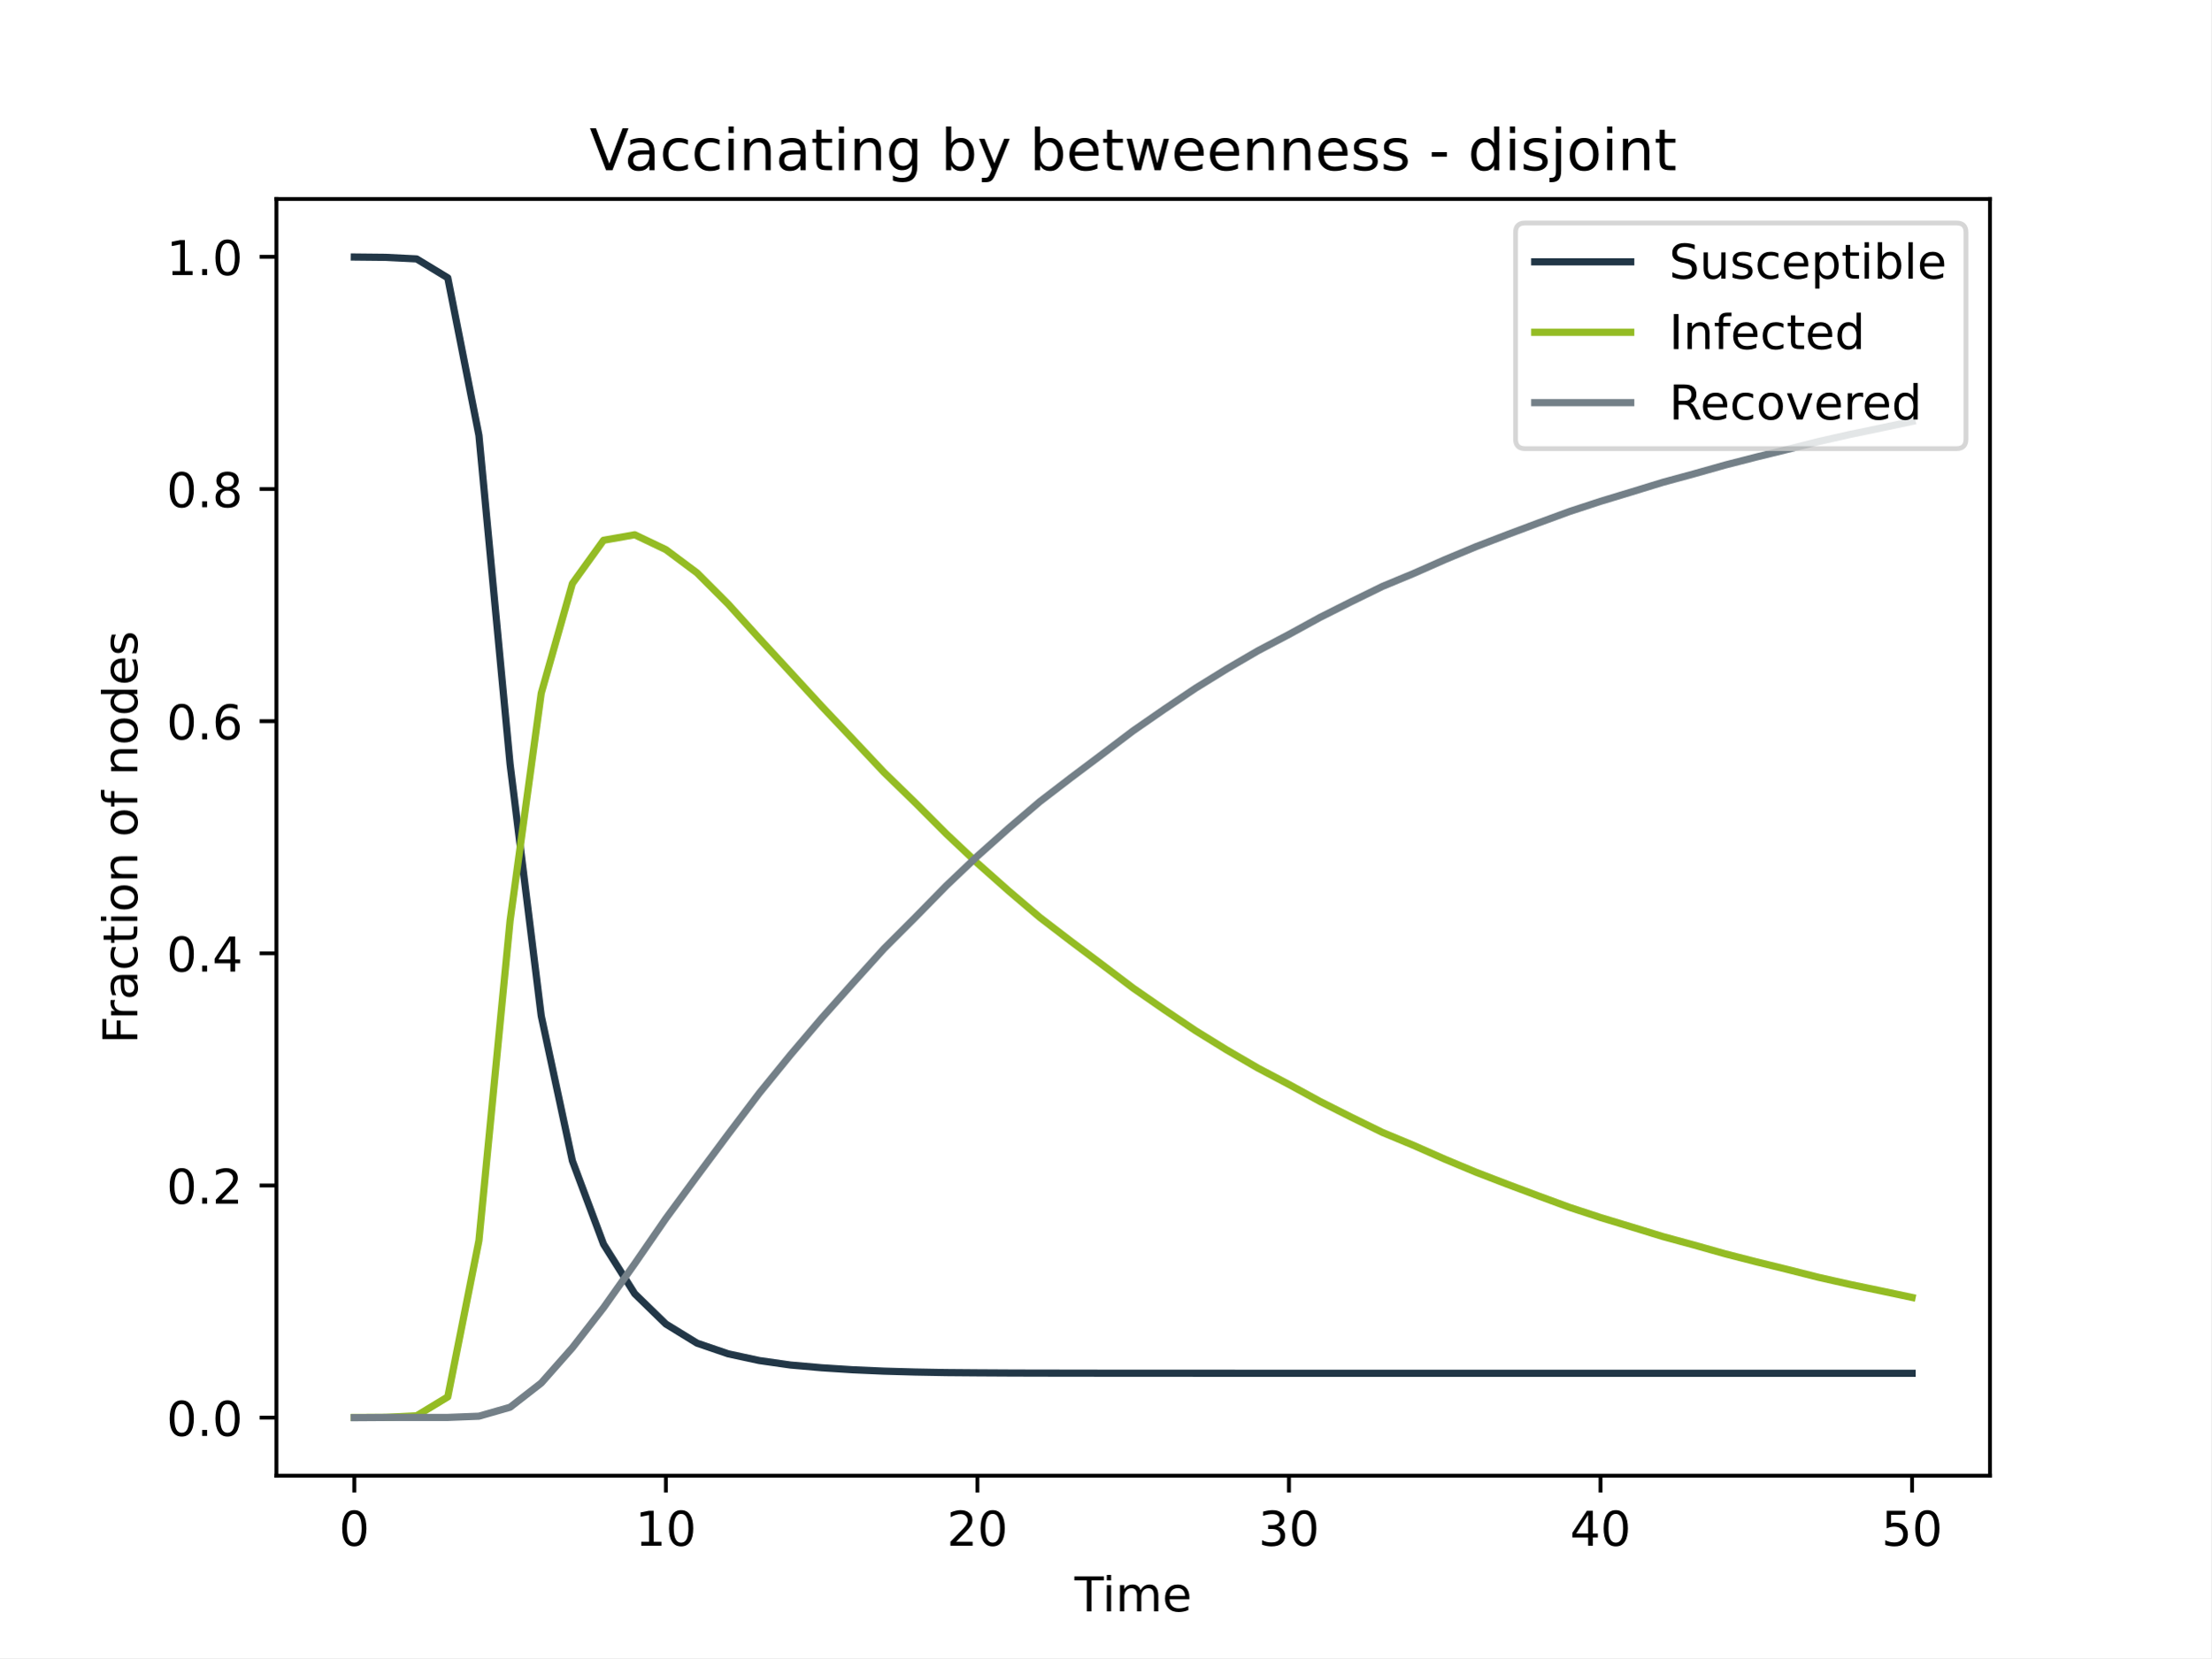
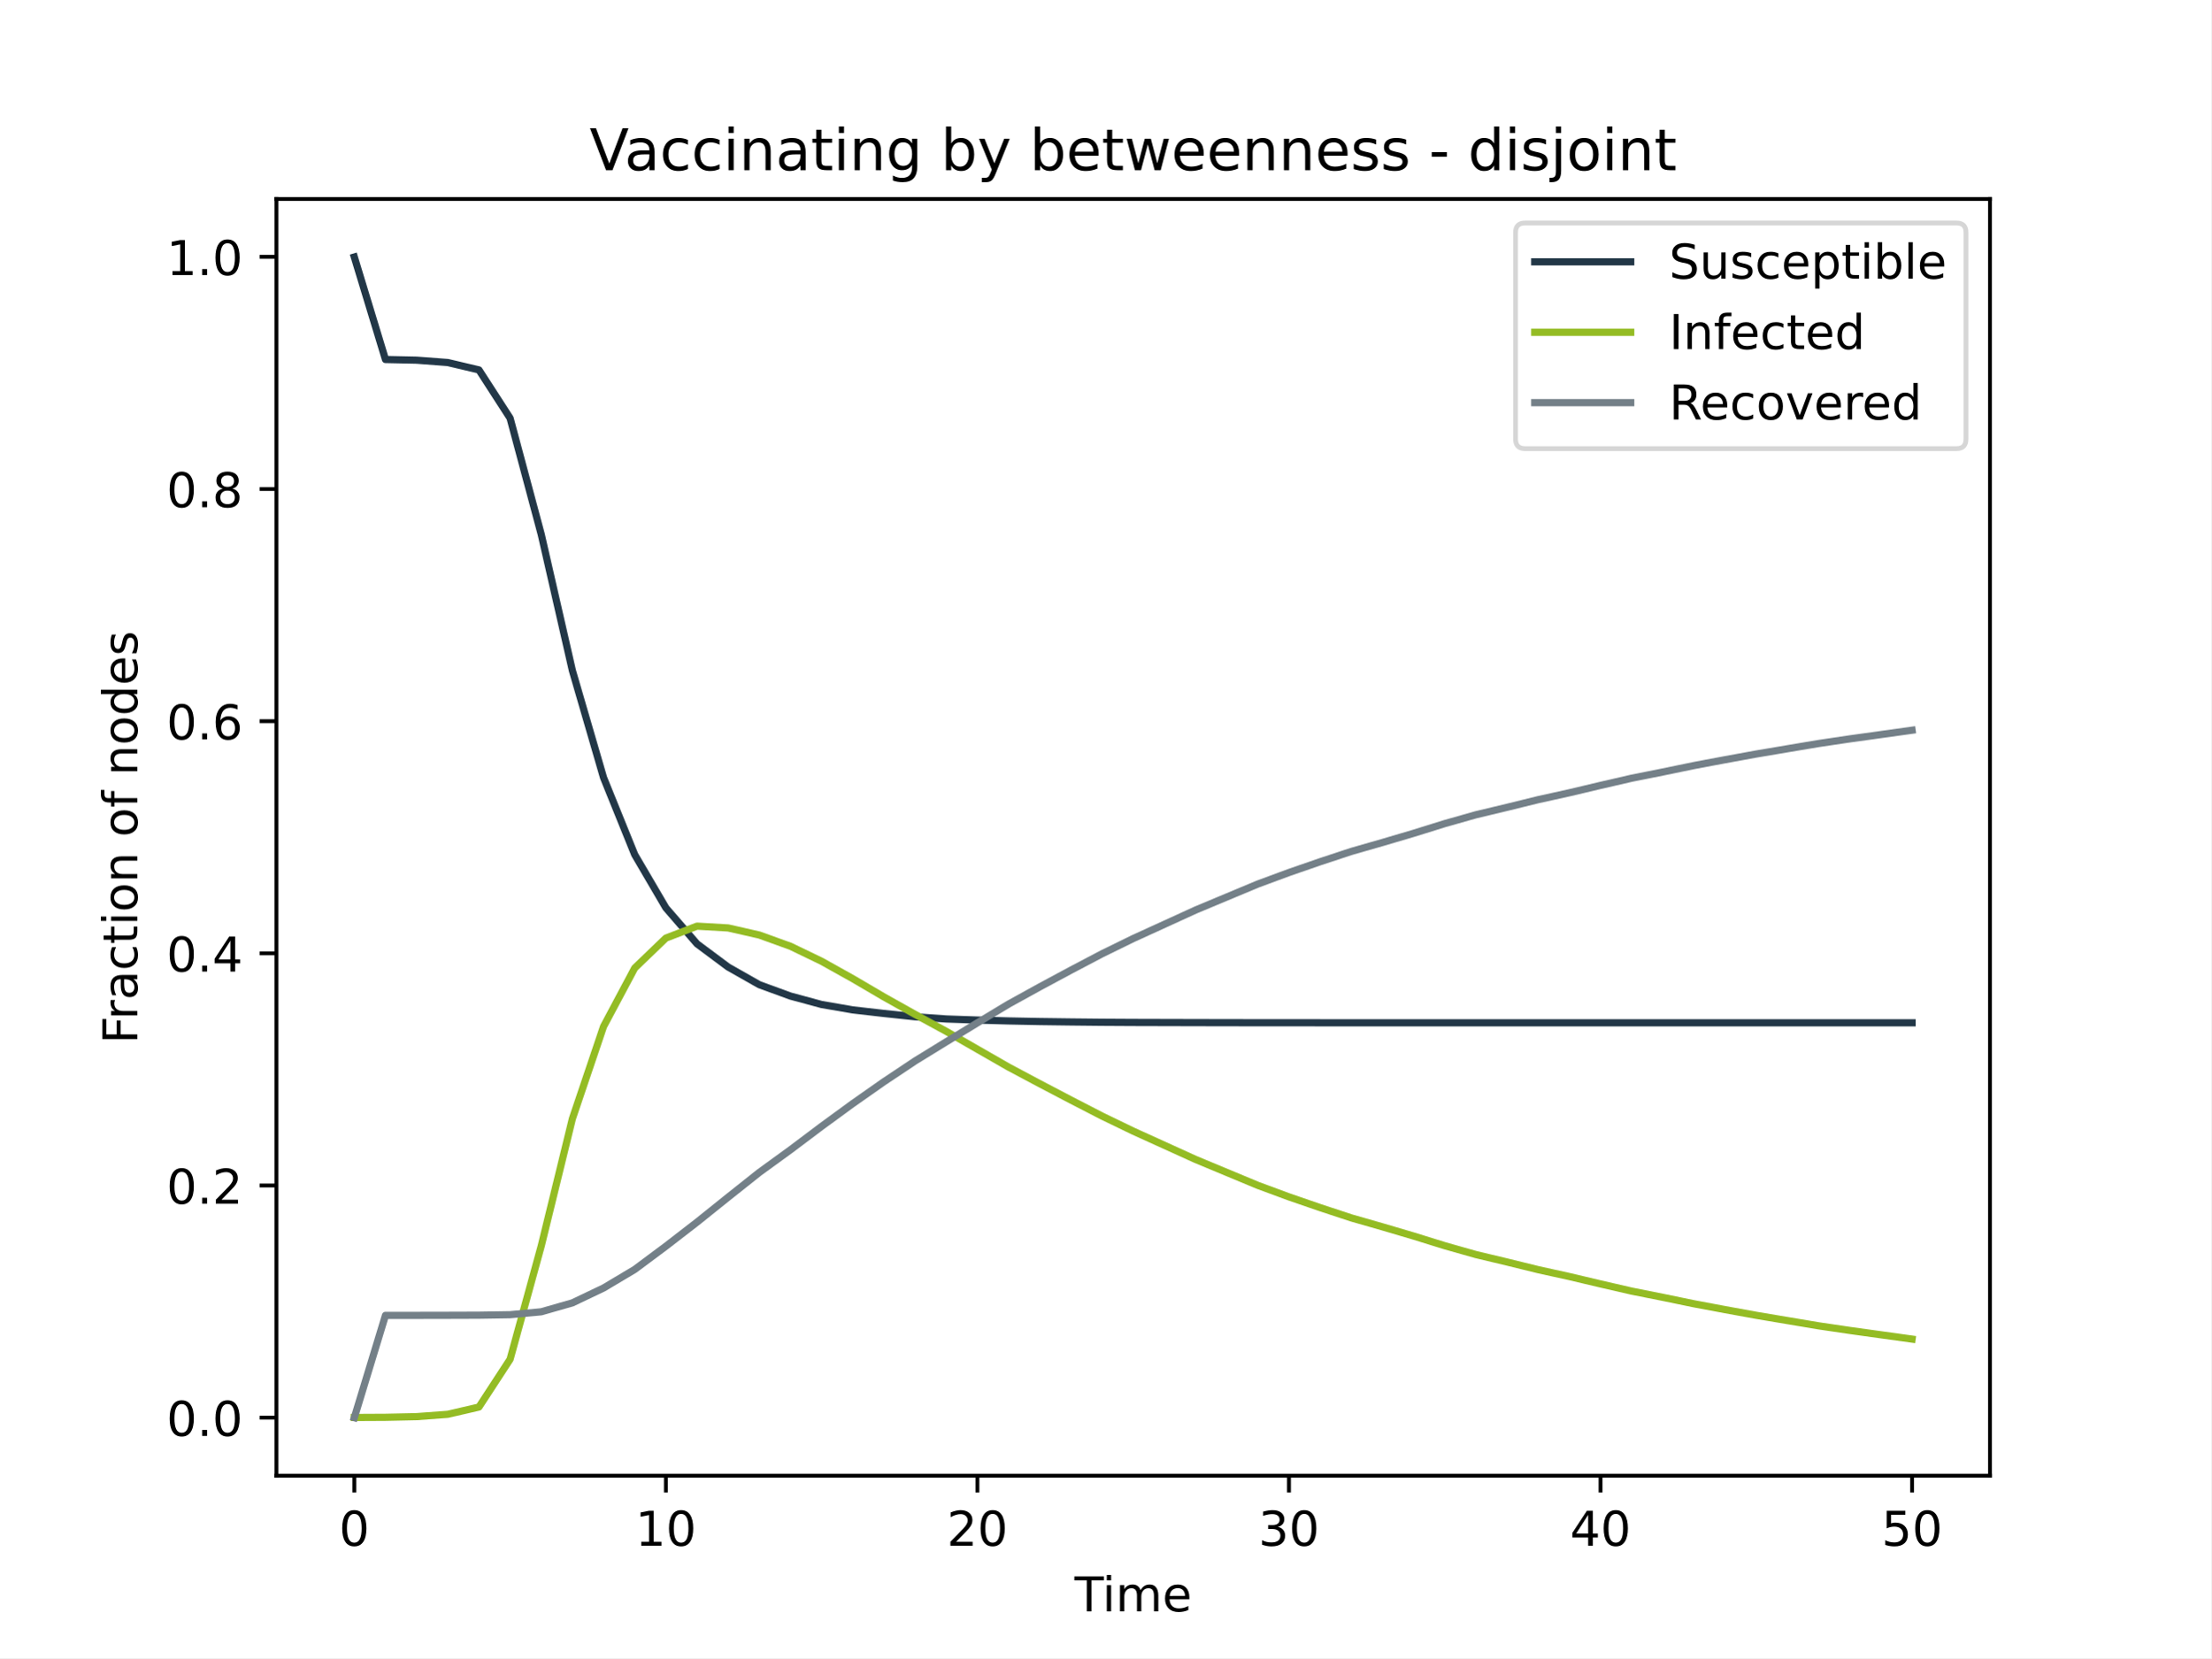
<svg xmlns="http://www.w3.org/2000/svg" xmlns:xlink="http://www.w3.org/1999/xlink" width="460.8pt" height="345.6pt" viewBox="0 0 460.8 345.6" version="1.1">
  <defs>
    <style type="text/css">*{stroke-linejoin: round; stroke-linecap: butt}</style>
  </defs>
  <g id="figure_1">
    <g id="patch_1">
      <path d="M 0 345.6  L 460.8 345.6  L 460.8 0  L 0 0  z " style="fill: #ffffff" />
    </g>
    <g id="axes_1">
      <g id="patch_2">
        <path d="M 57.6 307.584  L 414.72 307.584  L 414.72 41.472  L 57.6 41.472  z " style="fill: #ffffff" />
      </g>
      <g id="matplotlib.axis_1">
        <g id="xtick_1">
          <g id="line2d_1">
            <defs>
-               <path id="m37babb1f94" d="M 0 0  L 0 3.5  " style="stroke: #000000; stroke-width: 0.8" />
-             </defs>
-             <g>
-               <use xlink:href="#m37babb1f94" x="73.833" y="307.584" style="stroke: #000000; stroke-width: 0.8" />
+               <path id="med8e412fb4" d="M 0 0  L 0 3.5  " style="stroke: #000000; stroke-width: 0.8" />
+             </defs>
+             <g>
+               <use xlink:href="#med8e412fb4" x="73.833" y="307.584" style="stroke: #000000; stroke-width: 0.8" />
            </g>
          </g>
          <g id="text_1">
            <g transform="translate(70.65148 322.1824) scale(0.1 -0.1)">
              <defs>
                <path id="DejaVuSans-30" d="M 2034 4250  Q 1547 4250 1301 3770  Q 1056 3291 1056 2328  Q 1056 1369 1301 889  Q 1547 409 2034 409  Q 2525 409 2770 889  Q 3016 1369 3016 2328  Q 3016 3291 2770 3770  Q 2525 4250 2034 4250  z M 2034 4750  Q 2819 4750 3233 4129  Q 3647 3509 3647 2328  Q 3647 1150 3233 529  Q 2819 -91 2034 -91  Q 1250 -91 836 529  Q 422 1150 422 2328  Q 422 3509 836 4129  Q 1250 4750 2034 4750  z " transform="scale(0.015625)" />
              </defs>
              <use xlink:href="#DejaVuSans-30" />
            </g>
          </g>
        </g>
        <g id="xtick_2">
          <g id="line2d_2">
            <g>
-               <use xlink:href="#m37babb1f94" x="138.764" y="307.584" style="stroke: #000000; stroke-width: 0.8" />
+               <use xlink:href="#med8e412fb4" x="138.764" y="307.584" style="stroke: #000000; stroke-width: 0.8" />
            </g>
          </g>
          <g id="text_2">
            <g transform="translate(132.4011 322.1824) scale(0.1 -0.1)">
              <defs>
                <path id="DejaVuSans-31" d="M 794 531  L 1825 531  L 1825 4091  L 703 3866  L 703 4441  L 1819 4666  L 2450 4666  L 2450 531  L 3481 531  L 3481 0  L 794 0  L 794 531  z " transform="scale(0.015625)" />
              </defs>
              <use xlink:href="#DejaVuSans-31" />
              <use xlink:href="#DejaVuSans-30" x="63.623" />
            </g>
          </g>
        </g>
        <g id="xtick_3">
          <g id="line2d_3">
            <g>
-               <use xlink:href="#m37babb1f94" x="203.695" y="307.584" style="stroke: #000000; stroke-width: 0.8" />
+               <use xlink:href="#med8e412fb4" x="203.695" y="307.584" style="stroke: #000000; stroke-width: 0.8" />
            </g>
          </g>
          <g id="text_3">
            <g transform="translate(197.332 322.1824) scale(0.1 -0.1)">
              <defs>
                <path id="DejaVuSans-32" d="M 1228 531  L 3431 531  L 3431 0  L 469 0  L 469 531  Q 828 903 1448 1529  Q 2069 2156 2228 2338  Q 2531 2678 2651 2914  Q 2772 3150 2772 3378  Q 2772 3750 2511 3984  Q 2250 4219 1831 4219  Q 1534 4219 1204 4116  Q 875 4013 500 3803  L 500 4441  Q 881 4594 1212 4672  Q 1544 4750 1819 4750  Q 2544 4750 2975 4387  Q 3406 4025 3406 3419  Q 3406 3131 3298 2873  Q 3191 2616 2906 2266  Q 2828 2175 2409 1742  Q 1991 1309 1228 531  z " transform="scale(0.015625)" />
              </defs>
              <use xlink:href="#DejaVuSans-32" />
              <use xlink:href="#DejaVuSans-30" x="63.623" />
            </g>
          </g>
        </g>
        <g id="xtick_4">
          <g id="line2d_4">
            <g>
-               <use xlink:href="#m37babb1f94" x="268.625" y="307.584" style="stroke: #000000; stroke-width: 0.8" />
+               <use xlink:href="#med8e412fb4" x="268.625" y="307.584" style="stroke: #000000; stroke-width: 0.8" />
            </g>
          </g>
          <g id="text_4">
            <g transform="translate(262.263 322.1824) scale(0.1 -0.1)">
              <defs>
                <path id="DejaVuSans-33" d="M 2597 2516  Q 3050 2419 3304 2112  Q 3559 1806 3559 1356  Q 3559 666 3084 287  Q 2609 -91 1734 -91  Q 1441 -91 1130 -33  Q 819 25 488 141  L 488 750  Q 750 597 1062 519  Q 1375 441 1716 441  Q 2309 441 2620 675  Q 2931 909 2931 1356  Q 2931 1769 2642 2001  Q 2353 2234 1838 2234  L 1294 2234  L 1294 2753  L 1863 2753  Q 2328 2753 2575 2939  Q 2822 3125 2822 3475  Q 2822 3834 2567 4026  Q 2313 4219 1838 4219  Q 1578 4219 1281 4162  Q 984 4106 628 3988  L 628 4550  Q 988 4650 1302 4700  Q 1616 4750 1894 4750  Q 2613 4750 3031 4423  Q 3450 4097 3450 3541  Q 3450 3153 3228 2886  Q 3006 2619 2597 2516  z " transform="scale(0.015625)" />
              </defs>
              <use xlink:href="#DejaVuSans-33" />
              <use xlink:href="#DejaVuSans-30" x="63.623" />
            </g>
          </g>
        </g>
        <g id="xtick_5">
          <g id="line2d_5">
            <g>
-               <use xlink:href="#m37babb1f94" x="333.556" y="307.584" style="stroke: #000000; stroke-width: 0.8" />
+               <use xlink:href="#med8e412fb4" x="333.556" y="307.584" style="stroke: #000000; stroke-width: 0.8" />
            </g>
          </g>
          <g id="text_5">
            <g transform="translate(327.1939 322.1824) scale(0.1 -0.1)">
              <defs>
                <path id="DejaVuSans-34" d="M 2419 4116  L 825 1625  L 2419 1625  L 2419 4116  z M 2253 4666  L 3047 4666  L 3047 1625  L 3713 1625  L 3713 1100  L 3047 1100  L 3047 0  L 2419 0  L 2419 1100  L 313 1100  L 313 1709  L 2253 4666  z " transform="scale(0.015625)" />
              </defs>
              <use xlink:href="#DejaVuSans-34" />
              <use xlink:href="#DejaVuSans-30" x="63.623" />
            </g>
          </g>
        </g>
        <g id="xtick_6">
          <g id="line2d_6">
            <g>
-               <use xlink:href="#m37babb1f94" x="398.487" y="307.584" style="stroke: #000000; stroke-width: 0.8" />
+               <use xlink:href="#med8e412fb4" x="398.487" y="307.584" style="stroke: #000000; stroke-width: 0.8" />
            </g>
          </g>
          <g id="text_6">
            <g transform="translate(392.1248 322.1824) scale(0.1 -0.1)">
              <defs>
                <path id="DejaVuSans-35" d="M 691 4666  L 3169 4666  L 3169 4134  L 1269 4134  L 1269 2991  Q 1406 3038 1543 3061  Q 1681 3084 1819 3084  Q 2600 3084 3056 2656  Q 3513 2228 3513 1497  Q 3513 744 3044 326  Q 2575 -91 1722 -91  Q 1428 -91 1123 -41  Q 819 9 494 109  L 494 744  Q 775 591 1075 516  Q 1375 441 1709 441  Q 2250 441 2565 725  Q 2881 1009 2881 1497  Q 2881 1984 2565 2268  Q 2250 2553 1709 2553  Q 1456 2553 1204 2497  Q 953 2441 691 2322  L 691 4666  z " transform="scale(0.015625)" />
              </defs>
              <use xlink:href="#DejaVuSans-35" />
              <use xlink:href="#DejaVuSans-30" x="63.623" />
            </g>
          </g>
        </g>
        <g id="text_7">
          <g transform="translate(223.9264 335.8606) scale(0.1 -0.1)">
            <defs>
              <path id="DejaVuSans-54" d="M -19 4666  L 3928 4666  L 3928 4134  L 2272 4134  L 2272 0  L 1638 0  L 1638 4134  L -19 4134  L -19 4666  z " transform="scale(0.015625)" />
              <path id="DejaVuSans-69" d="M 603 3500  L 1178 3500  L 1178 0  L 603 0  L 603 3500  z M 603 4863  L 1178 4863  L 1178 4134  L 603 4134  L 603 4863  z " transform="scale(0.015625)" />
              <path id="DejaVuSans-6d" d="M 3328 2828  Q 3544 3216 3844 3400  Q 4144 3584 4550 3584  Q 5097 3584 5394 3201  Q 5691 2819 5691 2113  L 5691 0  L 5113 0  L 5113 2094  Q 5113 2597 4934 2840  Q 4756 3084 4391 3084  Q 3944 3084 3684 2787  Q 3425 2491 3425 1978  L 3425 0  L 2847 0  L 2847 2094  Q 2847 2600 2669 2842  Q 2491 3084 2119 3084  Q 1678 3084 1418 2786  Q 1159 2488 1159 1978  L 1159 0  L 581 0  L 581 3500  L 1159 3500  L 1159 2956  Q 1356 3278 1631 3431  Q 1906 3584 2284 3584  Q 2666 3584 2933 3390  Q 3200 3197 3328 2828  z " transform="scale(0.015625)" />
              <path id="DejaVuSans-65" d="M 3597 1894  L 3597 1613  L 953 1613  Q 991 1019 1311 708  Q 1631 397 2203 397  Q 2534 397 2845 478  Q 3156 559 3463 722  L 3463 178  Q 3153 47 2828 -22  Q 2503 -91 2169 -91  Q 1331 -91 842 396  Q 353 884 353 1716  Q 353 2575 817 3079  Q 1281 3584 2069 3584  Q 2775 3584 3186 3129  Q 3597 2675 3597 1894  z M 3022 2063  Q 3016 2534 2758 2815  Q 2500 3097 2075 3097  Q 1594 3097 1305 2825  Q 1016 2553 972 2059  L 3022 2063  z " transform="scale(0.015625)" />
            </defs>
            <use xlink:href="#DejaVuSans-54" />
            <use xlink:href="#DejaVuSans-69" x="57.959" />
            <use xlink:href="#DejaVuSans-6d" x="85.742" />
            <use xlink:href="#DejaVuSans-65" x="183.154" />
          </g>
        </g>
      </g>
      <g id="matplotlib.axis_2">
        <g id="ytick_1">
          <g id="line2d_7">
            <defs>
-               <path id="m3745659057" d="M 0 0  L -3.5 0  " style="stroke: #000000; stroke-width: 0.8" />
-             </defs>
-             <g>
-               <use xlink:href="#m3745659057" x="57.6" y="295.488" style="stroke: #000000; stroke-width: 0.8" />
+               <path id="mb0bb9ec381" d="M 0 0  L -3.5 0  " style="stroke: #000000; stroke-width: 0.8" />
+             </defs>
+             <g>
+               <use xlink:href="#mb0bb9ec381" x="57.6" y="295.488" style="stroke: #000000; stroke-width: 0.8" />
            </g>
          </g>
          <g id="text_8">
            <g transform="translate(34.69687 299.2872) scale(0.1 -0.1)">
              <defs>
                <path id="DejaVuSans-2e" d="M 684 794  L 1344 794  L 1344 0  L 684 0  L 684 794  z " transform="scale(0.015625)" />
              </defs>
              <use xlink:href="#DejaVuSans-30" />
              <use xlink:href="#DejaVuSans-2e" x="63.623" />
              <use xlink:href="#DejaVuSans-30" x="95.41" />
            </g>
          </g>
        </g>
        <g id="ytick_2">
          <g id="line2d_8">
            <g>
-               <use xlink:href="#m3745659057" x="57.6" y="247.095" style="stroke: #000000; stroke-width: 0.8" />
+               <use xlink:href="#mb0bb9ec381" x="57.6" y="247.095" style="stroke: #000000; stroke-width: 0.8" />
            </g>
          </g>
          <g id="text_9">
            <g transform="translate(34.69687 250.8947) scale(0.1 -0.1)">
              <use xlink:href="#DejaVuSans-30" />
              <use xlink:href="#DejaVuSans-2e" x="63.623" />
              <use xlink:href="#DejaVuSans-32" x="95.41" />
            </g>
          </g>
        </g>
        <g id="ytick_3">
          <g id="line2d_9">
            <g>
-               <use xlink:href="#m3745659057" x="57.6" y="198.703" style="stroke: #000000; stroke-width: 0.8" />
+               <use xlink:href="#mb0bb9ec381" x="57.6" y="198.703" style="stroke: #000000; stroke-width: 0.8" />
            </g>
          </g>
          <g id="text_10">
            <g transform="translate(34.69687 202.5022) scale(0.1 -0.1)">
              <use xlink:href="#DejaVuSans-30" />
              <use xlink:href="#DejaVuSans-2e" x="63.623" />
              <use xlink:href="#DejaVuSans-34" x="95.41" />
            </g>
          </g>
        </g>
        <g id="ytick_4">
          <g id="line2d_10">
            <g>
-               <use xlink:href="#m3745659057" x="57.6" y="150.31" style="stroke: #000000; stroke-width: 0.8" />
+               <use xlink:href="#mb0bb9ec381" x="57.6" y="150.31" style="stroke: #000000; stroke-width: 0.8" />
            </g>
          </g>
          <g id="text_11">
            <g transform="translate(34.69687 154.1096) scale(0.1 -0.1)">
              <defs>
                <path id="DejaVuSans-36" d="M 2113 2584  Q 1688 2584 1439 2293  Q 1191 2003 1191 1497  Q 1191 994 1439 701  Q 1688 409 2113 409  Q 2538 409 2786 701  Q 3034 994 3034 1497  Q 3034 2003 2786 2293  Q 2538 2584 2113 2584  z M 3366 4563  L 3366 3988  Q 3128 4100 2886 4159  Q 2644 4219 2406 4219  Q 1781 4219 1451 3797  Q 1122 3375 1075 2522  Q 1259 2794 1537 2939  Q 1816 3084 2150 3084  Q 2853 3084 3261 2657  Q 3669 2231 3669 1497  Q 3669 778 3244 343  Q 2819 -91 2113 -91  Q 1303 -91 875 529  Q 447 1150 447 2328  Q 447 3434 972 4092  Q 1497 4750 2381 4750  Q 2619 4750 2861 4703  Q 3103 4656 3366 4563  z " transform="scale(0.015625)" />
              </defs>
              <use xlink:href="#DejaVuSans-30" />
              <use xlink:href="#DejaVuSans-2e" x="63.623" />
              <use xlink:href="#DejaVuSans-36" x="95.41" />
            </g>
          </g>
        </g>
        <g id="ytick_5">
          <g id="line2d_11">
            <g>
-               <use xlink:href="#m3745659057" x="57.6" y="101.918" style="stroke: #000000; stroke-width: 0.8" />
+               <use xlink:href="#mb0bb9ec381" x="57.6" y="101.918" style="stroke: #000000; stroke-width: 0.8" />
            </g>
          </g>
          <g id="text_12">
            <g transform="translate(34.69687 105.7171) scale(0.1 -0.1)">
              <defs>
                <path id="DejaVuSans-38" d="M 2034 2216  Q 1584 2216 1326 1975  Q 1069 1734 1069 1313  Q 1069 891 1326 650  Q 1584 409 2034 409  Q 2484 409 2743 651  Q 3003 894 3003 1313  Q 3003 1734 2745 1975  Q 2488 2216 2034 2216  z M 1403 2484  Q 997 2584 770 2862  Q 544 3141 544 3541  Q 544 4100 942 4425  Q 1341 4750 2034 4750  Q 2731 4750 3128 4425  Q 3525 4100 3525 3541  Q 3525 3141 3298 2862  Q 3072 2584 2669 2484  Q 3125 2378 3379 2068  Q 3634 1759 3634 1313  Q 3634 634 3220 271  Q 2806 -91 2034 -91  Q 1263 -91 848 271  Q 434 634 434 1313  Q 434 1759 690 2068  Q 947 2378 1403 2484  z M 1172 3481  Q 1172 3119 1398 2916  Q 1625 2713 2034 2713  Q 2441 2713 2670 2916  Q 2900 3119 2900 3481  Q 2900 3844 2670 4047  Q 2441 4250 2034 4250  Q 1625 4250 1398 4047  Q 1172 3844 1172 3481  z " transform="scale(0.015625)" />
              </defs>
              <use xlink:href="#DejaVuSans-30" />
              <use xlink:href="#DejaVuSans-2e" x="63.623" />
              <use xlink:href="#DejaVuSans-38" x="95.41" />
            </g>
          </g>
        </g>
        <g id="ytick_6">
          <g id="line2d_12">
            <g>
-               <use xlink:href="#m3745659057" x="57.6" y="53.525" style="stroke: #000000; stroke-width: 0.8" />
+               <use xlink:href="#mb0bb9ec381" x="57.6" y="53.525" style="stroke: #000000; stroke-width: 0.8" />
            </g>
          </g>
          <g id="text_13">
            <g transform="translate(34.69687 57.32457) scale(0.1 -0.1)">
              <use xlink:href="#DejaVuSans-31" />
              <use xlink:href="#DejaVuSans-2e" x="63.623" />
              <use xlink:href="#DejaVuSans-30" x="95.41" />
            </g>
          </g>
        </g>
        <g id="text_14">
          <g transform="translate(28.61719 217.5686) rotate(-90) scale(0.1 -0.1)">
            <defs>
              <path id="DejaVuSans-46" d="M 628 4666  L 3309 4666  L 3309 4134  L 1259 4134  L 1259 2759  L 3109 2759  L 3109 2228  L 1259 2228  L 1259 0  L 628 0  L 628 4666  z " transform="scale(0.015625)" />
              <path id="DejaVuSans-72" d="M 2631 2963  Q 2534 3019 2420 3045  Q 2306 3072 2169 3072  Q 1681 3072 1420 2755  Q 1159 2438 1159 1844  L 1159 0  L 581 0  L 581 3500  L 1159 3500  L 1159 2956  Q 1341 3275 1631 3429  Q 1922 3584 2338 3584  Q 2397 3584 2469 3576  Q 2541 3569 2628 3553  L 2631 2963  z " transform="scale(0.015625)" />
              <path id="DejaVuSans-61" d="M 2194 1759  Q 1497 1759 1228 1600  Q 959 1441 959 1056  Q 959 750 1161 570  Q 1363 391 1709 391  Q 2188 391 2477 730  Q 2766 1069 2766 1631  L 2766 1759  L 2194 1759  z M 3341 1997  L 3341 0  L 2766 0  L 2766 531  Q 2569 213 2275 61  Q 1981 -91 1556 -91  Q 1019 -91 701 211  Q 384 513 384 1019  Q 384 1609 779 1909  Q 1175 2209 1959 2209  L 2766 2209  L 2766 2266  Q 2766 2663 2505 2880  Q 2244 3097 1772 3097  Q 1472 3097 1187 3025  Q 903 2953 641 2809  L 641 3341  Q 956 3463 1253 3523  Q 1550 3584 1831 3584  Q 2591 3584 2966 3190  Q 3341 2797 3341 1997  z " transform="scale(0.015625)" />
              <path id="DejaVuSans-63" d="M 3122 3366  L 3122 2828  Q 2878 2963 2633 3030  Q 2388 3097 2138 3097  Q 1578 3097 1268 2742  Q 959 2388 959 1747  Q 959 1106 1268 751  Q 1578 397 2138 397  Q 2388 397 2633 464  Q 2878 531 3122 666  L 3122 134  Q 2881 22 2623 -34  Q 2366 -91 2075 -91  Q 1284 -91 818 406  Q 353 903 353 1747  Q 353 2603 823 3093  Q 1294 3584 2113 3584  Q 2378 3584 2631 3529  Q 2884 3475 3122 3366  z " transform="scale(0.015625)" />
              <path id="DejaVuSans-74" d="M 1172 4494  L 1172 3500  L 2356 3500  L 2356 3053  L 1172 3053  L 1172 1153  Q 1172 725 1289 603  Q 1406 481 1766 481  L 2356 481  L 2356 0  L 1766 0  Q 1100 0 847 248  Q 594 497 594 1153  L 594 3053  L 172 3053  L 172 3500  L 594 3500  L 594 4494  L 1172 4494  z " transform="scale(0.015625)" />
              <path id="DejaVuSans-6f" d="M 1959 3097  Q 1497 3097 1228 2736  Q 959 2375 959 1747  Q 959 1119 1226 758  Q 1494 397 1959 397  Q 2419 397 2687 759  Q 2956 1122 2956 1747  Q 2956 2369 2687 2733  Q 2419 3097 1959 3097  z M 1959 3584  Q 2709 3584 3137 3096  Q 3566 2609 3566 1747  Q 3566 888 3137 398  Q 2709 -91 1959 -91  Q 1206 -91 779 398  Q 353 888 353 1747  Q 353 2609 779 3096  Q 1206 3584 1959 3584  z " transform="scale(0.015625)" />
              <path id="DejaVuSans-6e" d="M 3513 2113  L 3513 0  L 2938 0  L 2938 2094  Q 2938 2591 2744 2837  Q 2550 3084 2163 3084  Q 1697 3084 1428 2787  Q 1159 2491 1159 1978  L 1159 0  L 581 0  L 581 3500  L 1159 3500  L 1159 2956  Q 1366 3272 1645 3428  Q 1925 3584 2291 3584  Q 2894 3584 3203 3211  Q 3513 2838 3513 2113  z " transform="scale(0.015625)" />
              <path id="DejaVuSans-20" transform="scale(0.015625)" />
              <path id="DejaVuSans-66" d="M 2375 4863  L 2375 4384  L 1825 4384  Q 1516 4384 1395 4259  Q 1275 4134 1275 3809  L 1275 3500  L 2222 3500  L 2222 3053  L 1275 3053  L 1275 0  L 697 0  L 697 3053  L 147 3053  L 147 3500  L 697 3500  L 697 3744  Q 697 4328 969 4595  Q 1241 4863 1831 4863  L 2375 4863  z " transform="scale(0.015625)" />
              <path id="DejaVuSans-64" d="M 2906 2969  L 2906 4863  L 3481 4863  L 3481 0  L 2906 0  L 2906 525  Q 2725 213 2448 61  Q 2172 -91 1784 -91  Q 1150 -91 751 415  Q 353 922 353 1747  Q 353 2572 751 3078  Q 1150 3584 1784 3584  Q 2172 3584 2448 3432  Q 2725 3281 2906 2969  z M 947 1747  Q 947 1113 1208 752  Q 1469 391 1925 391  Q 2381 391 2643 752  Q 2906 1113 2906 1747  Q 2906 2381 2643 2742  Q 2381 3103 1925 3103  Q 1469 3103 1208 2742  Q 947 2381 947 1747  z " transform="scale(0.015625)" />
              <path id="DejaVuSans-73" d="M 2834 3397  L 2834 2853  Q 2591 2978 2328 3040  Q 2066 3103 1784 3103  Q 1356 3103 1142 2972  Q 928 2841 928 2578  Q 928 2378 1081 2264  Q 1234 2150 1697 2047  L 1894 2003  Q 2506 1872 2764 1633  Q 3022 1394 3022 966  Q 3022 478 2636 193  Q 2250 -91 1575 -91  Q 1294 -91 989 -36  Q 684 19 347 128  L 347 722  Q 666 556 975 473  Q 1284 391 1588 391  Q 1994 391 2212 530  Q 2431 669 2431 922  Q 2431 1156 2273 1281  Q 2116 1406 1581 1522  L 1381 1569  Q 847 1681 609 1914  Q 372 2147 372 2553  Q 372 3047 722 3315  Q 1072 3584 1716 3584  Q 2034 3584 2315 3537  Q 2597 3491 2834 3397  z " transform="scale(0.015625)" />
            </defs>
            <use xlink:href="#DejaVuSans-46" />
            <use xlink:href="#DejaVuSans-72" x="50.27" />
            <use xlink:href="#DejaVuSans-61" x="91.383" />
            <use xlink:href="#DejaVuSans-63" x="152.662" />
            <use xlink:href="#DejaVuSans-74" x="207.643" />
            <use xlink:href="#DejaVuSans-69" x="246.852" />
            <use xlink:href="#DejaVuSans-6f" x="274.635" />
            <use xlink:href="#DejaVuSans-6e" x="335.816" />
            <use xlink:href="#DejaVuSans-20" x="399.195" />
            <use xlink:href="#DejaVuSans-6f" x="430.982" />
            <use xlink:href="#DejaVuSans-66" x="492.164" />
            <use xlink:href="#DejaVuSans-20" x="527.369" />
            <use xlink:href="#DejaVuSans-6e" x="559.156" />
            <use xlink:href="#DejaVuSans-6f" x="622.535" />
            <use xlink:href="#DejaVuSans-64" x="683.717" />
            <use xlink:href="#DejaVuSans-65" x="747.193" />
            <use xlink:href="#DejaVuSans-73" x="808.717" />
          </g>
        </g>
      </g>
      <g id="line2d_13">
-         <path d="M 73.833 53.568  L 80.326 53.636  L 86.819 53.96  L 93.312 57.905  L 99.805 90.737  L 106.298 159.28  L 112.791 211.738  L 119.284 241.964  L 125.777 259.329  L 132.271 269.649  L 138.764 275.969  L 145.257 279.957  L 151.75 282.179  L 158.243 283.586  L 164.736 284.515  L 171.229 285.087  L 177.722 285.505  L 184.215 285.791  L 190.708 285.974  L 197.201 286.093  L 203.695 286.145  L 210.188 286.183  L 216.681 286.204  L 223.174 286.208  L 229.667 286.221  L 236.16 286.226  L 242.653 286.226  L 249.146 286.23  L 255.639 286.23  L 262.132 286.234  L 268.625 286.234  L 275.119 286.238  L 281.612 286.238  L 288.105 286.238  L 294.598 286.238  L 301.091 286.238  L 307.584 286.238  L 314.077 286.238  L 320.57 286.238  L 327.063 286.238  L 333.556 286.238  L 340.049 286.238  L 346.543 286.238  L 353.036 286.238  L 359.529 286.238  L 366.022 286.238  L 372.515 286.238  L 379.008 286.238  L 385.501 286.238  L 391.994 286.238  L 398.487 286.238  " clip-path="url(#p3b124619ca)" style="fill: none; stroke: #223747; stroke-width: 1.5; stroke-linecap: square" />
+         <path d="M 73.833 53.568  L 80.326 74.925  L 86.819 75.065  L 93.312 75.56  L 99.805 77.095  L 106.298 87.151  L 112.791 111.382  L 119.284 139.77  L 125.777 162.082  L 132.271 178.129  L 138.764 189.217  L 145.257 196.727  L 151.75 201.563  L 158.243 205.243  L 164.736 207.614  L 171.229 209.371  L 177.722 210.493  L 184.215 211.239  L 190.708 211.93  L 197.201 212.386  L 203.695 212.612  L 210.188 212.795  L 216.681 212.923  L 223.174 213.009  L 229.667 213.077  L 236.16 213.115  L 242.653 213.132  L 249.146 213.149  L 255.639 213.162  L 262.132 213.171  L 268.625 213.171  L 275.119 213.179  L 281.612 213.183  L 288.105 213.183  L 294.598 213.183  L 301.091 213.188  L 307.584 213.188  L 314.077 213.188  L 320.57 213.188  L 327.063 213.188  L 333.556 213.188  L 340.049 213.188  L 346.543 213.188  L 353.036 213.188  L 359.529 213.188  L 366.022 213.188  L 372.515 213.188  L 379.008 213.188  L 385.501 213.188  L 391.994 213.188  L 398.487 213.188  " clip-path="url(#p17d6e81ba8)" style="fill: none; stroke: #223747; stroke-width: 1.5; stroke-linecap: square" />
      </g>
      <g id="line2d_14">
-         <path d="M 73.833 295.445  L 80.326 295.42  L 86.819 295.096  L 93.312 291.16  L 99.805 258.583  L 106.298 191.904  L 112.791 144.495  L 119.284 121.625  L 125.777 112.606  L 132.271 111.454  L 138.764 114.554  L 145.257 119.399  L 151.75 125.902  L 158.243 133.075  L 164.736 140.124  L 171.229 147.191  L 177.722 154.065  L 184.215 160.969  L 190.708 167.281  L 197.201 173.788  L 203.695 179.912  L 210.188 185.673  L 216.681 191.2  L 223.174 196.181  L 229.667 201.047  L 236.16 205.964  L 242.653 210.458  L 249.146 214.825  L 255.639 218.834  L 262.132 222.612  L 268.625 226.037  L 275.119 229.589  L 281.612 232.856  L 288.105 236.037  L 294.598 238.736  L 301.091 241.606  L 307.584 244.318  L 314.077 246.817  L 320.57 249.252  L 327.063 251.641  L 333.556 253.773  L 340.049 255.743  L 346.543 257.739  L 353.036 259.504  L 359.529 261.338  L 366.022 263.005  L 372.515 264.6  L 379.008 266.242  L 385.501 267.705  L 391.994 269.057  L 398.487 270.434  " clip-path="url(#p3b124619ca)" style="fill: none; stroke: #94bc24; stroke-width: 1.5; stroke-linecap: square" />
+         <path d="M 73.833 295.445  L 80.326 295.411  L 86.819 295.271  L 93.312 294.789  L 99.805 293.275  L 106.298 283.321  L 112.791 259.7  L 119.284 233.171  L 125.777 213.955  L 132.271 201.776  L 138.764 195.528  L 145.257 193.038  L 151.75 193.413  L 158.243 194.889  L 164.736 197.234  L 171.229 200.364  L 177.722 203.989  L 184.215 207.797  L 190.708 211.435  L 197.201 214.97  L 203.695 218.697  L 210.188 222.42  L 216.681 225.875  L 223.174 229.278  L 229.667 232.625  L 236.16 235.764  L 242.653 238.711  L 249.146 241.662  L 255.639 244.365  L 262.132 247.069  L 268.625 249.47  L 275.119 251.709  L 281.612 253.85  L 288.105 255.713  L 294.598 257.632  L 301.091 259.649  L 307.584 261.492  L 314.077 263.044  L 320.57 264.643  L 327.063 266.076  L 333.556 267.615  L 340.049 269.112  L 346.543 270.409  L 353.036 271.752  L 359.529 272.972  L 366.022 274.157  L 372.515 275.253  L 379.008 276.345  L 385.501 277.308  L 391.994 278.213  L 398.487 279.117  " clip-path="url(#p17d6e81ba8)" style="fill: none; stroke: #94bc24; stroke-width: 1.5; stroke-linecap: square" />
      </g>
      <g id="line2d_15">
-         <path d="M 73.833 295.488  L 80.326 295.445  L 86.819 295.445  L 93.312 295.437  L 99.805 295.181  L 106.298 293.317  L 112.791 288.268  L 119.284 280.912  L 125.777 272.566  L 132.271 263.398  L 138.764 253.977  L 145.257 245.146  L 151.75 236.421  L 158.243 227.84  L 164.736 219.862  L 171.229 212.224  L 177.722 204.932  L 184.215 197.742  L 190.708 191.247  L 197.201 184.62  L 203.695 178.445  L 210.188 172.645  L 216.681 167.097  L 223.174 162.112  L 229.667 157.233  L 236.16 152.312  L 242.653 147.817  L 249.146 143.446  L 255.639 139.438  L 262.132 135.655  L 268.625 132.231  L 275.119 128.674  L 281.612 125.408  L 288.105 122.226  L 294.598 119.527  L 301.091 116.657  L 307.584 113.945  L 314.077 111.446  L 320.57 109.011  L 327.063 106.622  L 333.556 104.49  L 340.049 102.52  L 346.543 100.524  L 353.036 98.759  L 359.529 96.925  L 366.022 95.258  L 372.515 93.663  L 379.008 92.021  L 385.501 90.558  L 391.994 89.206  L 398.487 87.829  " clip-path="url(#p3b124619ca)" style="fill: none; stroke: #748088; stroke-width: 1.5; stroke-linecap: square" />
+         <path d="M 73.833 295.488  L 80.326 274.166  L 86.819 274.166  L 93.312 274.153  L 99.805 274.131  L 106.298 274.029  L 112.791 273.419  L 119.284 271.56  L 125.777 268.464  L 132.271 264.596  L 138.764 259.756  L 145.257 254.737  L 151.75 249.525  L 158.243 244.37  L 164.736 239.653  L 171.229 234.766  L 177.722 230.02  L 184.215 225.465  L 190.708 221.137  L 197.201 217.145  L 203.695 213.192  L 210.188 209.286  L 216.681 205.704  L 223.174 202.215  L 229.667 198.799  L 236.16 195.622  L 242.653 192.658  L 249.146 189.69  L 255.639 186.974  L 262.132 184.262  L 268.625 181.861  L 275.119 179.613  L 281.612 177.468  L 288.105 175.605  L 294.598 173.686  L 301.091 171.664  L 307.584 169.822  L 314.077 168.27  L 320.57 166.671  L 327.063 165.238  L 333.556 163.698  L 340.049 162.202  L 346.543 160.905  L 353.036 159.562  L 359.529 158.342  L 366.022 157.157  L 372.515 156.061  L 379.008 154.969  L 385.501 154.005  L 391.994 153.101  L 398.487 152.197  " clip-path="url(#p17d6e81ba8)" style="fill: none; stroke: #748088; stroke-width: 1.5; stroke-linecap: square" />
      </g>
      <g id="patch_3">
        <path d="M 57.6 307.584  L 57.6 41.472  " style="fill: none; stroke: #000000; stroke-width: 0.8; stroke-linejoin: miter; stroke-linecap: square" />
      </g>
      <g id="patch_4">
        <path d="M 414.72 307.584  L 414.72 41.472  " style="fill: none; stroke: #000000; stroke-width: 0.8; stroke-linejoin: miter; stroke-linecap: square" />
      </g>
      <g id="patch_5">
        <path d="M 57.6 307.584  L 414.72 307.584  " style="fill: none; stroke: #000000; stroke-width: 0.8; stroke-linejoin: miter; stroke-linecap: square" />
      </g>
      <g id="patch_6">
        <path d="M 57.6 41.472  L 414.72 41.472  " style="fill: none; stroke: #000000; stroke-width: 0.8; stroke-linejoin: miter; stroke-linecap: square" />
      </g>
      <g id="text_15">
        <g transform="translate(122.8631 35.472) scale(0.12 -0.12)">
          <defs>
            <path id="DejaVuSans-56" d="M 1831 0  L 50 4666  L 709 4666  L 2188 738  L 3669 4666  L 4325 4666  L 2547 0  L 1831 0  z " transform="scale(0.015625)" />
            <path id="DejaVuSans-67" d="M 2906 1791  Q 2906 2416 2648 2759  Q 2391 3103 1925 3103  Q 1463 3103 1205 2759  Q 947 2416 947 1791  Q 947 1169 1205 825  Q 1463 481 1925 481  Q 2391 481 2648 825  Q 2906 1169 2906 1791  z M 3481 434  Q 3481 -459 3084 -895  Q 2688 -1331 1869 -1331  Q 1566 -1331 1297 -1286  Q 1028 -1241 775 -1147  L 775 -588  Q 1028 -725 1275 -790  Q 1522 -856 1778 -856  Q 2344 -856 2625 -561  Q 2906 -266 2906 331  L 2906 616  Q 2728 306 2450 153  Q 2172 0 1784 0  Q 1141 0 747 490  Q 353 981 353 1791  Q 353 2603 747 3093  Q 1141 3584 1784 3584  Q 2172 3584 2450 3431  Q 2728 3278 2906 2969  L 2906 3500  L 3481 3500  L 3481 434  z " transform="scale(0.015625)" />
            <path id="DejaVuSans-62" d="M 3116 1747  Q 3116 2381 2855 2742  Q 2594 3103 2138 3103  Q 1681 3103 1420 2742  Q 1159 2381 1159 1747  Q 1159 1113 1420 752  Q 1681 391 2138 391  Q 2594 391 2855 752  Q 3116 1113 3116 1747  z M 1159 2969  Q 1341 3281 1617 3432  Q 1894 3584 2278 3584  Q 2916 3584 3314 3078  Q 3713 2572 3713 1747  Q 3713 922 3314 415  Q 2916 -91 2278 -91  Q 1894 -91 1617 61  Q 1341 213 1159 525  L 1159 0  L 581 0  L 581 4863  L 1159 4863  L 1159 2969  z " transform="scale(0.015625)" />
            <path id="DejaVuSans-79" d="M 2059 -325  Q 1816 -950 1584 -1140  Q 1353 -1331 966 -1331  L 506 -1331  L 506 -850  L 844 -850  Q 1081 -850 1212 -737  Q 1344 -625 1503 -206  L 1606 56  L 191 3500  L 800 3500  L 1894 763  L 2988 3500  L 3597 3500  L 2059 -325  z " transform="scale(0.015625)" />
            <path id="DejaVuSans-77" d="M 269 3500  L 844 3500  L 1563 769  L 2278 3500  L 2956 3500  L 3675 769  L 4391 3500  L 4966 3500  L 4050 0  L 3372 0  L 2619 2869  L 1863 0  L 1184 0  L 269 3500  z " transform="scale(0.015625)" />
            <path id="DejaVuSans-2d" d="M 313 2009  L 1997 2009  L 1997 1497  L 313 1497  L 313 2009  z " transform="scale(0.015625)" />
            <path id="DejaVuSans-6a" d="M 603 3500  L 1178 3500  L 1178 -63  Q 1178 -731 923 -1031  Q 669 -1331 103 -1331  L -116 -1331  L -116 -844  L 38 -844  Q 366 -844 484 -692  Q 603 -541 603 -63  L 603 3500  z M 603 4863  L 1178 4863  L 1178 4134  L 603 4134  L 603 4863  z " transform="scale(0.015625)" />
          </defs>
          <use xlink:href="#DejaVuSans-56" />
          <use xlink:href="#DejaVuSans-61" x="60.658" />
          <use xlink:href="#DejaVuSans-63" x="121.938" />
          <use xlink:href="#DejaVuSans-63" x="176.918" />
          <use xlink:href="#DejaVuSans-69" x="231.898" />
          <use xlink:href="#DejaVuSans-6e" x="259.682" />
          <use xlink:href="#DejaVuSans-61" x="323.061" />
          <use xlink:href="#DejaVuSans-74" x="384.34" />
          <use xlink:href="#DejaVuSans-69" x="423.549" />
          <use xlink:href="#DejaVuSans-6e" x="451.332" />
          <use xlink:href="#DejaVuSans-67" x="514.711" />
          <use xlink:href="#DejaVuSans-20" x="578.188" />
          <use xlink:href="#DejaVuSans-62" x="609.975" />
          <use xlink:href="#DejaVuSans-79" x="673.451" />
          <use xlink:href="#DejaVuSans-20" x="732.631" />
          <use xlink:href="#DejaVuSans-62" x="764.418" />
          <use xlink:href="#DejaVuSans-65" x="827.895" />
          <use xlink:href="#DejaVuSans-74" x="889.418" />
          <use xlink:href="#DejaVuSans-77" x="928.627" />
          <use xlink:href="#DejaVuSans-65" x="1010.414" />
          <use xlink:href="#DejaVuSans-65" x="1071.938" />
          <use xlink:href="#DejaVuSans-6e" x="1133.461" />
          <use xlink:href="#DejaVuSans-6e" x="1196.84" />
          <use xlink:href="#DejaVuSans-65" x="1260.219" />
          <use xlink:href="#DejaVuSans-73" x="1321.742" />
          <use xlink:href="#DejaVuSans-73" x="1373.842" />
          <use xlink:href="#DejaVuSans-20" x="1425.941" />
          <use xlink:href="#DejaVuSans-2d" x="1457.729" />
          <use xlink:href="#DejaVuSans-20" x="1493.812" />
          <use xlink:href="#DejaVuSans-64" x="1525.6" />
          <use xlink:href="#DejaVuSans-69" x="1589.076" />
          <use xlink:href="#DejaVuSans-73" x="1616.859" />
          <use xlink:href="#DejaVuSans-6a" x="1668.959" />
          <use xlink:href="#DejaVuSans-6f" x="1696.742" />
          <use xlink:href="#DejaVuSans-69" x="1757.924" />
          <use xlink:href="#DejaVuSans-6e" x="1785.707" />
          <use xlink:href="#DejaVuSans-74" x="1849.086" />
        </g>
      </g>
      <g id="legend_1">
        <g id="patch_7">
          <path d="M 317.847 93.506  L 407.72 93.506  Q 409.72 93.506 409.72 91.506  L 409.72 48.472  Q 409.72 46.472 407.72 46.472  L 317.847 46.472  Q 315.847 46.472 315.847 48.472  L 315.847 91.506  Q 315.847 93.506 317.847 93.506  z " style="fill: #ffffff; opacity: 0.8; stroke: #cccccc; stroke-linejoin: miter" />
        </g>
        <g id="line2d_16">
          <path d="M 319.847 54.57  L 329.847 54.57  L 339.847 54.57  " style="fill: none; stroke: #223747; stroke-width: 1.5; stroke-linecap: square" />
        </g>
        <g id="text_16">
          <g transform="translate(347.8466 58.07044) scale(0.1 -0.1)">
            <defs>
              <path id="DejaVuSans-53" d="M 3425 4513  L 3425 3897  Q 3066 4069 2747 4153  Q 2428 4238 2131 4238  Q 1616 4238 1336 4038  Q 1056 3838 1056 3469  Q 1056 3159 1242 3001  Q 1428 2844 1947 2747  L 2328 2669  Q 3034 2534 3370 2195  Q 3706 1856 3706 1288  Q 3706 609 3251 259  Q 2797 -91 1919 -91  Q 1588 -91 1214 -16  Q 841 59 441 206  L 441 856  Q 825 641 1194 531  Q 1563 422 1919 422  Q 2459 422 2753 634  Q 3047 847 3047 1241  Q 3047 1584 2836 1778  Q 2625 1972 2144 2069  L 1759 2144  Q 1053 2284 737 2584  Q 422 2884 422 3419  Q 422 4038 858 4394  Q 1294 4750 2059 4750  Q 2388 4750 2728 4690  Q 3069 4631 3425 4513  z " transform="scale(0.015625)" />
              <path id="DejaVuSans-75" d="M 544 1381  L 544 3500  L 1119 3500  L 1119 1403  Q 1119 906 1312 657  Q 1506 409 1894 409  Q 2359 409 2629 706  Q 2900 1003 2900 1516  L 2900 3500  L 3475 3500  L 3475 0  L 2900 0  L 2900 538  Q 2691 219 2414 64  Q 2138 -91 1772 -91  Q 1169 -91 856 284  Q 544 659 544 1381  z M 1991 3584  L 1991 3584  z " transform="scale(0.015625)" />
              <path id="DejaVuSans-70" d="M 1159 525  L 1159 -1331  L 581 -1331  L 581 3500  L 1159 3500  L 1159 2969  Q 1341 3281 1617 3432  Q 1894 3584 2278 3584  Q 2916 3584 3314 3078  Q 3713 2572 3713 1747  Q 3713 922 3314 415  Q 2916 -91 2278 -91  Q 1894 -91 1617 61  Q 1341 213 1159 525  z M 3116 1747  Q 3116 2381 2855 2742  Q 2594 3103 2138 3103  Q 1681 3103 1420 2742  Q 1159 2381 1159 1747  Q 1159 1113 1420 752  Q 1681 391 2138 391  Q 2594 391 2855 752  Q 3116 1113 3116 1747  z " transform="scale(0.015625)" />
              <path id="DejaVuSans-6c" d="M 603 4863  L 1178 4863  L 1178 0  L 603 0  L 603 4863  z " transform="scale(0.015625)" />
            </defs>
            <use xlink:href="#DejaVuSans-53" />
            <use xlink:href="#DejaVuSans-75" x="63.477" />
            <use xlink:href="#DejaVuSans-73" x="126.855" />
            <use xlink:href="#DejaVuSans-63" x="178.955" />
            <use xlink:href="#DejaVuSans-65" x="233.936" />
            <use xlink:href="#DejaVuSans-70" x="295.459" />
            <use xlink:href="#DejaVuSans-74" x="358.936" />
            <use xlink:href="#DejaVuSans-69" x="398.145" />
            <use xlink:href="#DejaVuSans-62" x="425.928" />
            <use xlink:href="#DejaVuSans-6c" x="489.404" />
            <use xlink:href="#DejaVuSans-65" x="517.188" />
          </g>
        </g>
        <g id="line2d_17">
          <path d="M 319.847 69.249  L 329.847 69.249  L 339.847 69.249  " style="fill: none; stroke: #94bc24; stroke-width: 1.5; stroke-linecap: square" />
        </g>
        <g id="text_17">
          <g transform="translate(347.8466 72.74856) scale(0.1 -0.1)">
            <defs>
              <path id="DejaVuSans-49" d="M 628 4666  L 1259 4666  L 1259 0  L 628 0  L 628 4666  z " transform="scale(0.015625)" />
            </defs>
            <use xlink:href="#DejaVuSans-49" />
            <use xlink:href="#DejaVuSans-6e" x="29.492" />
            <use xlink:href="#DejaVuSans-66" x="92.871" />
            <use xlink:href="#DejaVuSans-65" x="128.076" />
            <use xlink:href="#DejaVuSans-63" x="189.6" />
            <use xlink:href="#DejaVuSans-74" x="244.58" />
            <use xlink:href="#DejaVuSans-65" x="283.789" />
            <use xlink:href="#DejaVuSans-64" x="345.312" />
          </g>
        </g>
        <g id="line2d_18">
          <path d="M 319.847 83.927  L 329.847 83.927  L 339.847 83.927  " style="fill: none; stroke: #748088; stroke-width: 1.5; stroke-linecap: square" />
        </g>
        <g id="text_18">
          <g transform="translate(347.8466 87.42669) scale(0.1 -0.1)">
            <defs>
              <path id="DejaVuSans-52" d="M 2841 2188  Q 3044 2119 3236 1894  Q 3428 1669 3622 1275  L 4263 0  L 3584 0  L 2988 1197  Q 2756 1666 2539 1819  Q 2322 1972 1947 1972  L 1259 1972  L 1259 0  L 628 0  L 628 4666  L 2053 4666  Q 2853 4666 3247 4331  Q 3641 3997 3641 3322  Q 3641 2881 3436 2590  Q 3231 2300 2841 2188  z M 1259 4147  L 1259 2491  L 2053 2491  Q 2509 2491 2742 2702  Q 2975 2913 2975 3322  Q 2975 3731 2742 3939  Q 2509 4147 2053 4147  L 1259 4147  z " transform="scale(0.015625)" />
              <path id="DejaVuSans-76" d="M 191 3500  L 800 3500  L 1894 563  L 2988 3500  L 3597 3500  L 2284 0  L 1503 0  L 191 3500  z " transform="scale(0.015625)" />
            </defs>
            <use xlink:href="#DejaVuSans-52" />
            <use xlink:href="#DejaVuSans-65" x="64.982" />
            <use xlink:href="#DejaVuSans-63" x="126.506" />
            <use xlink:href="#DejaVuSans-6f" x="181.486" />
            <use xlink:href="#DejaVuSans-76" x="242.668" />
            <use xlink:href="#DejaVuSans-65" x="301.848" />
            <use xlink:href="#DejaVuSans-72" x="363.371" />
            <use xlink:href="#DejaVuSans-65" x="402.234" />
            <use xlink:href="#DejaVuSans-64" x="463.758" />
          </g>
        </g>
      </g>
    </g>
  </g>
  <defs>
-     <clipPath id="p3b124619ca">
+     <clipPath id="p17d6e81ba8">
      <rect x="57.6" y="41.472" width="357.12" height="266.112" />
    </clipPath>
  </defs>
</svg>
